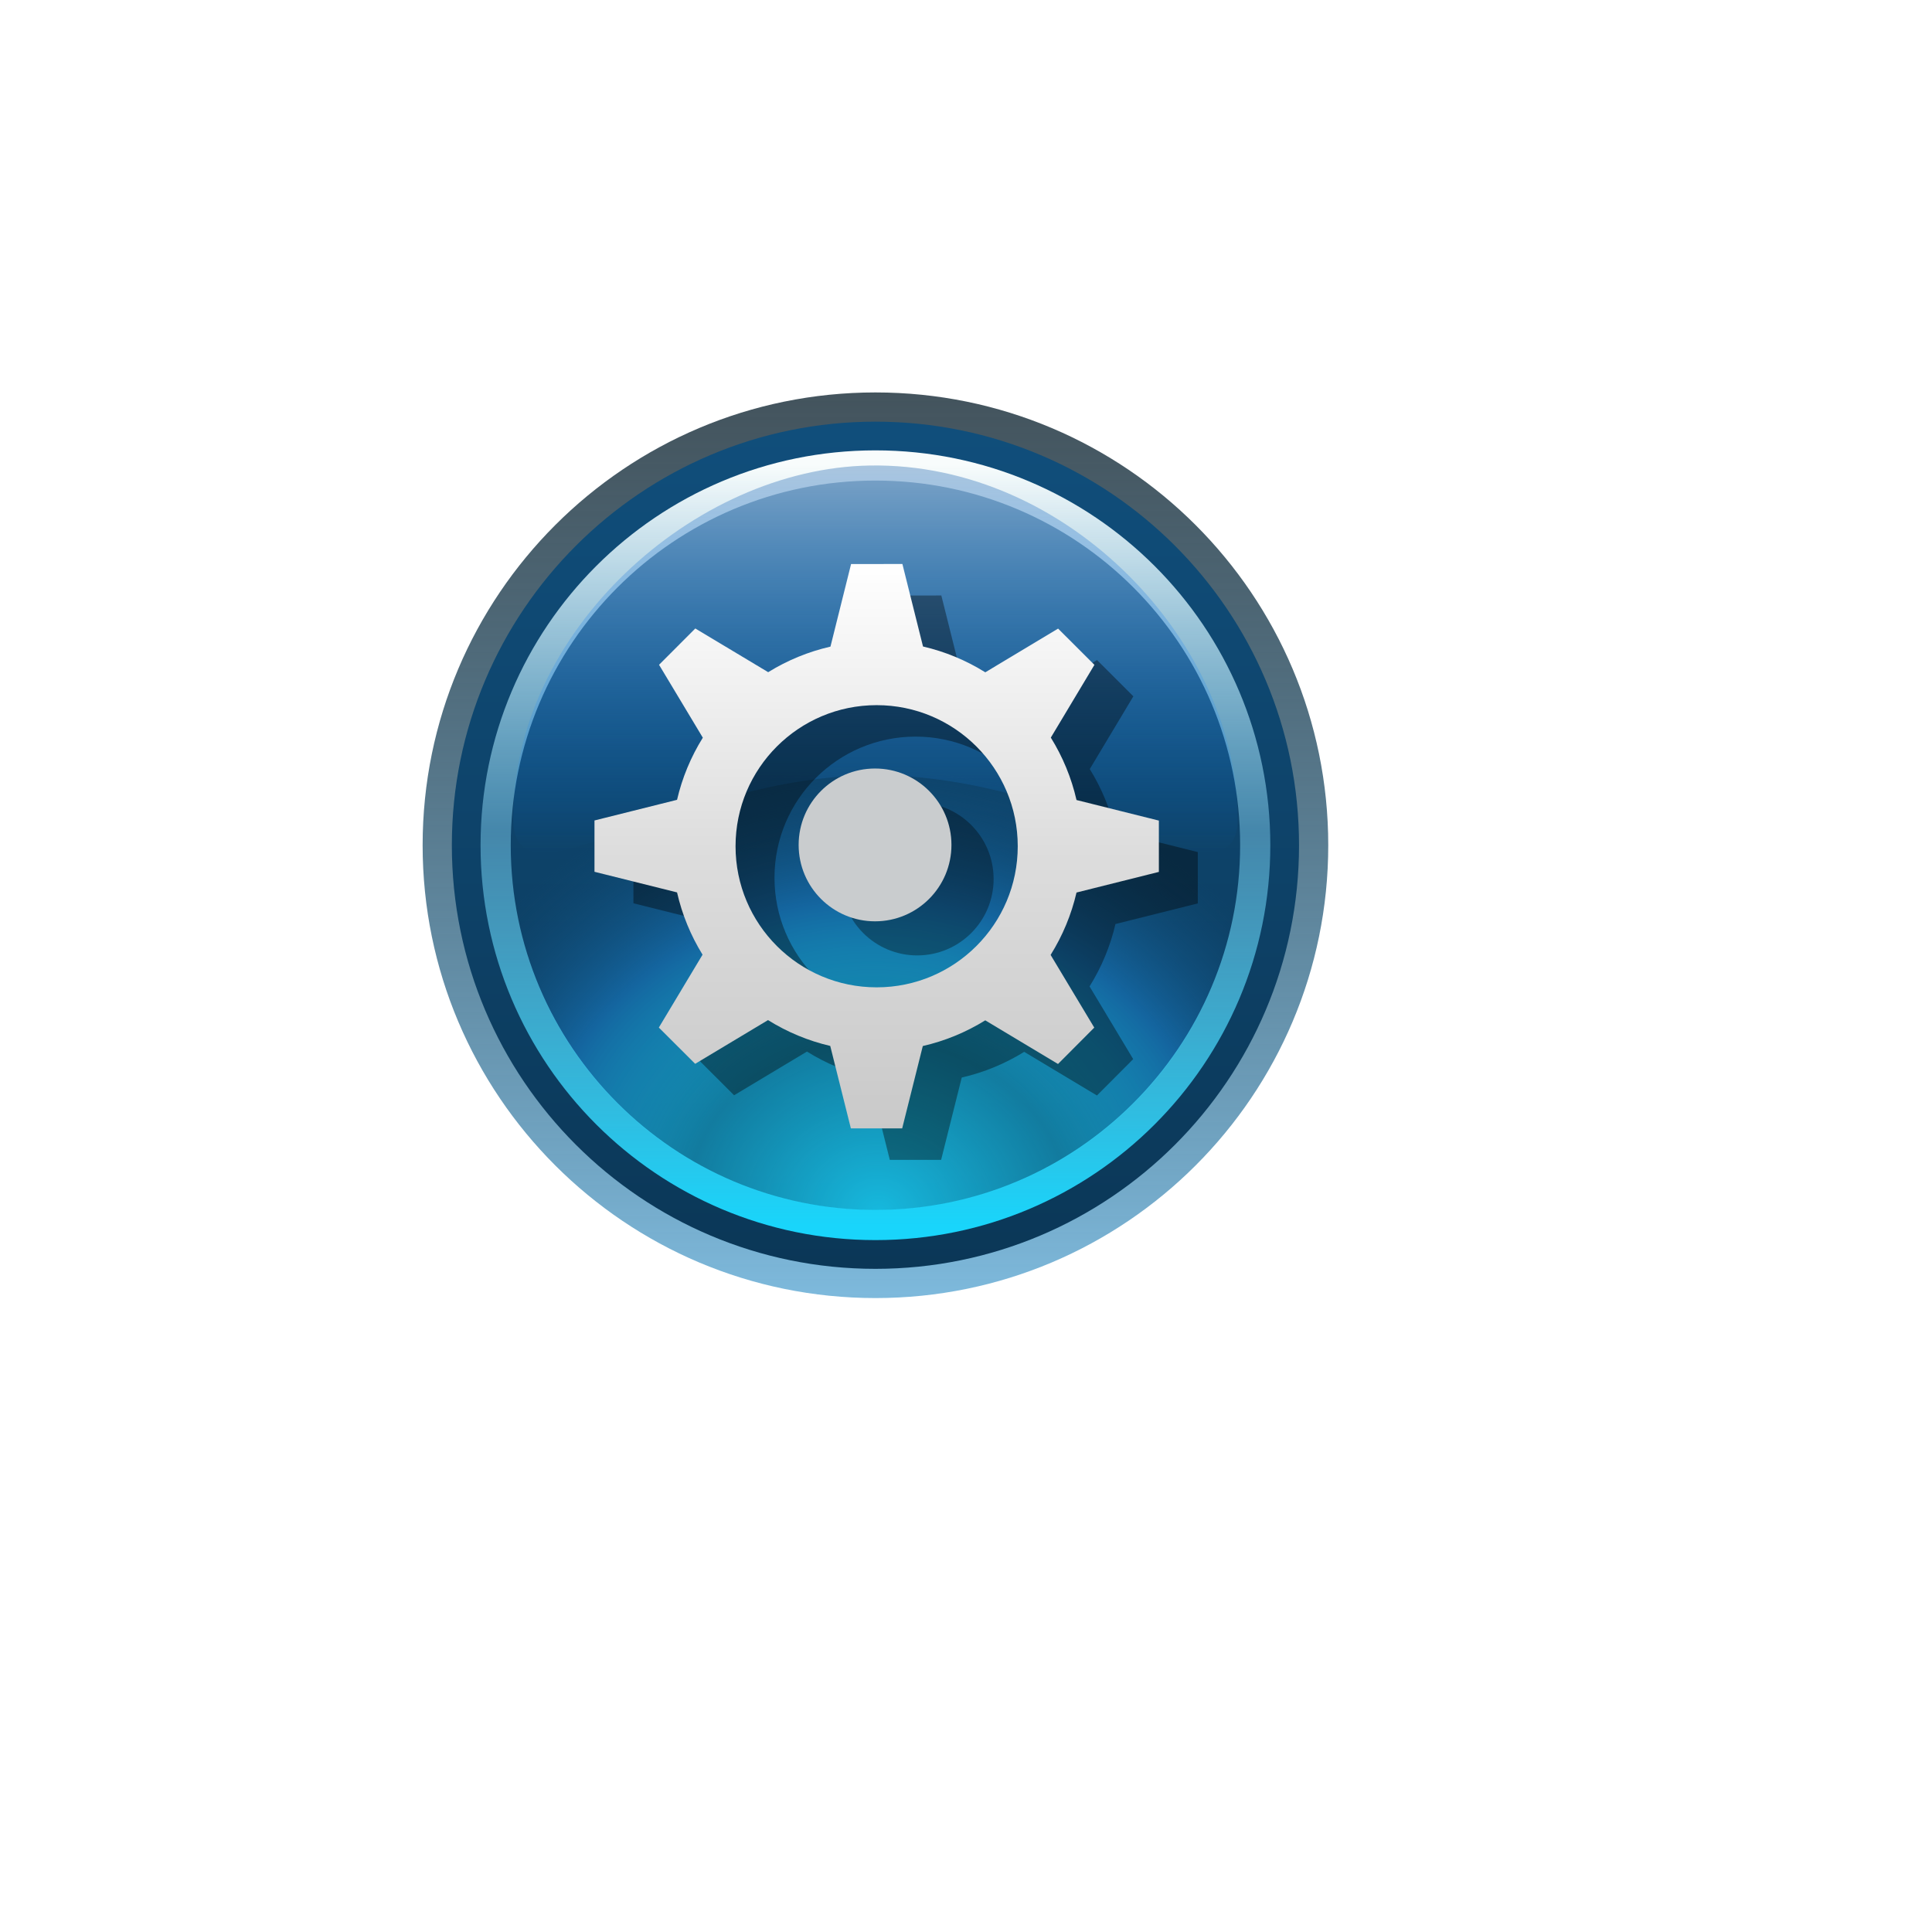
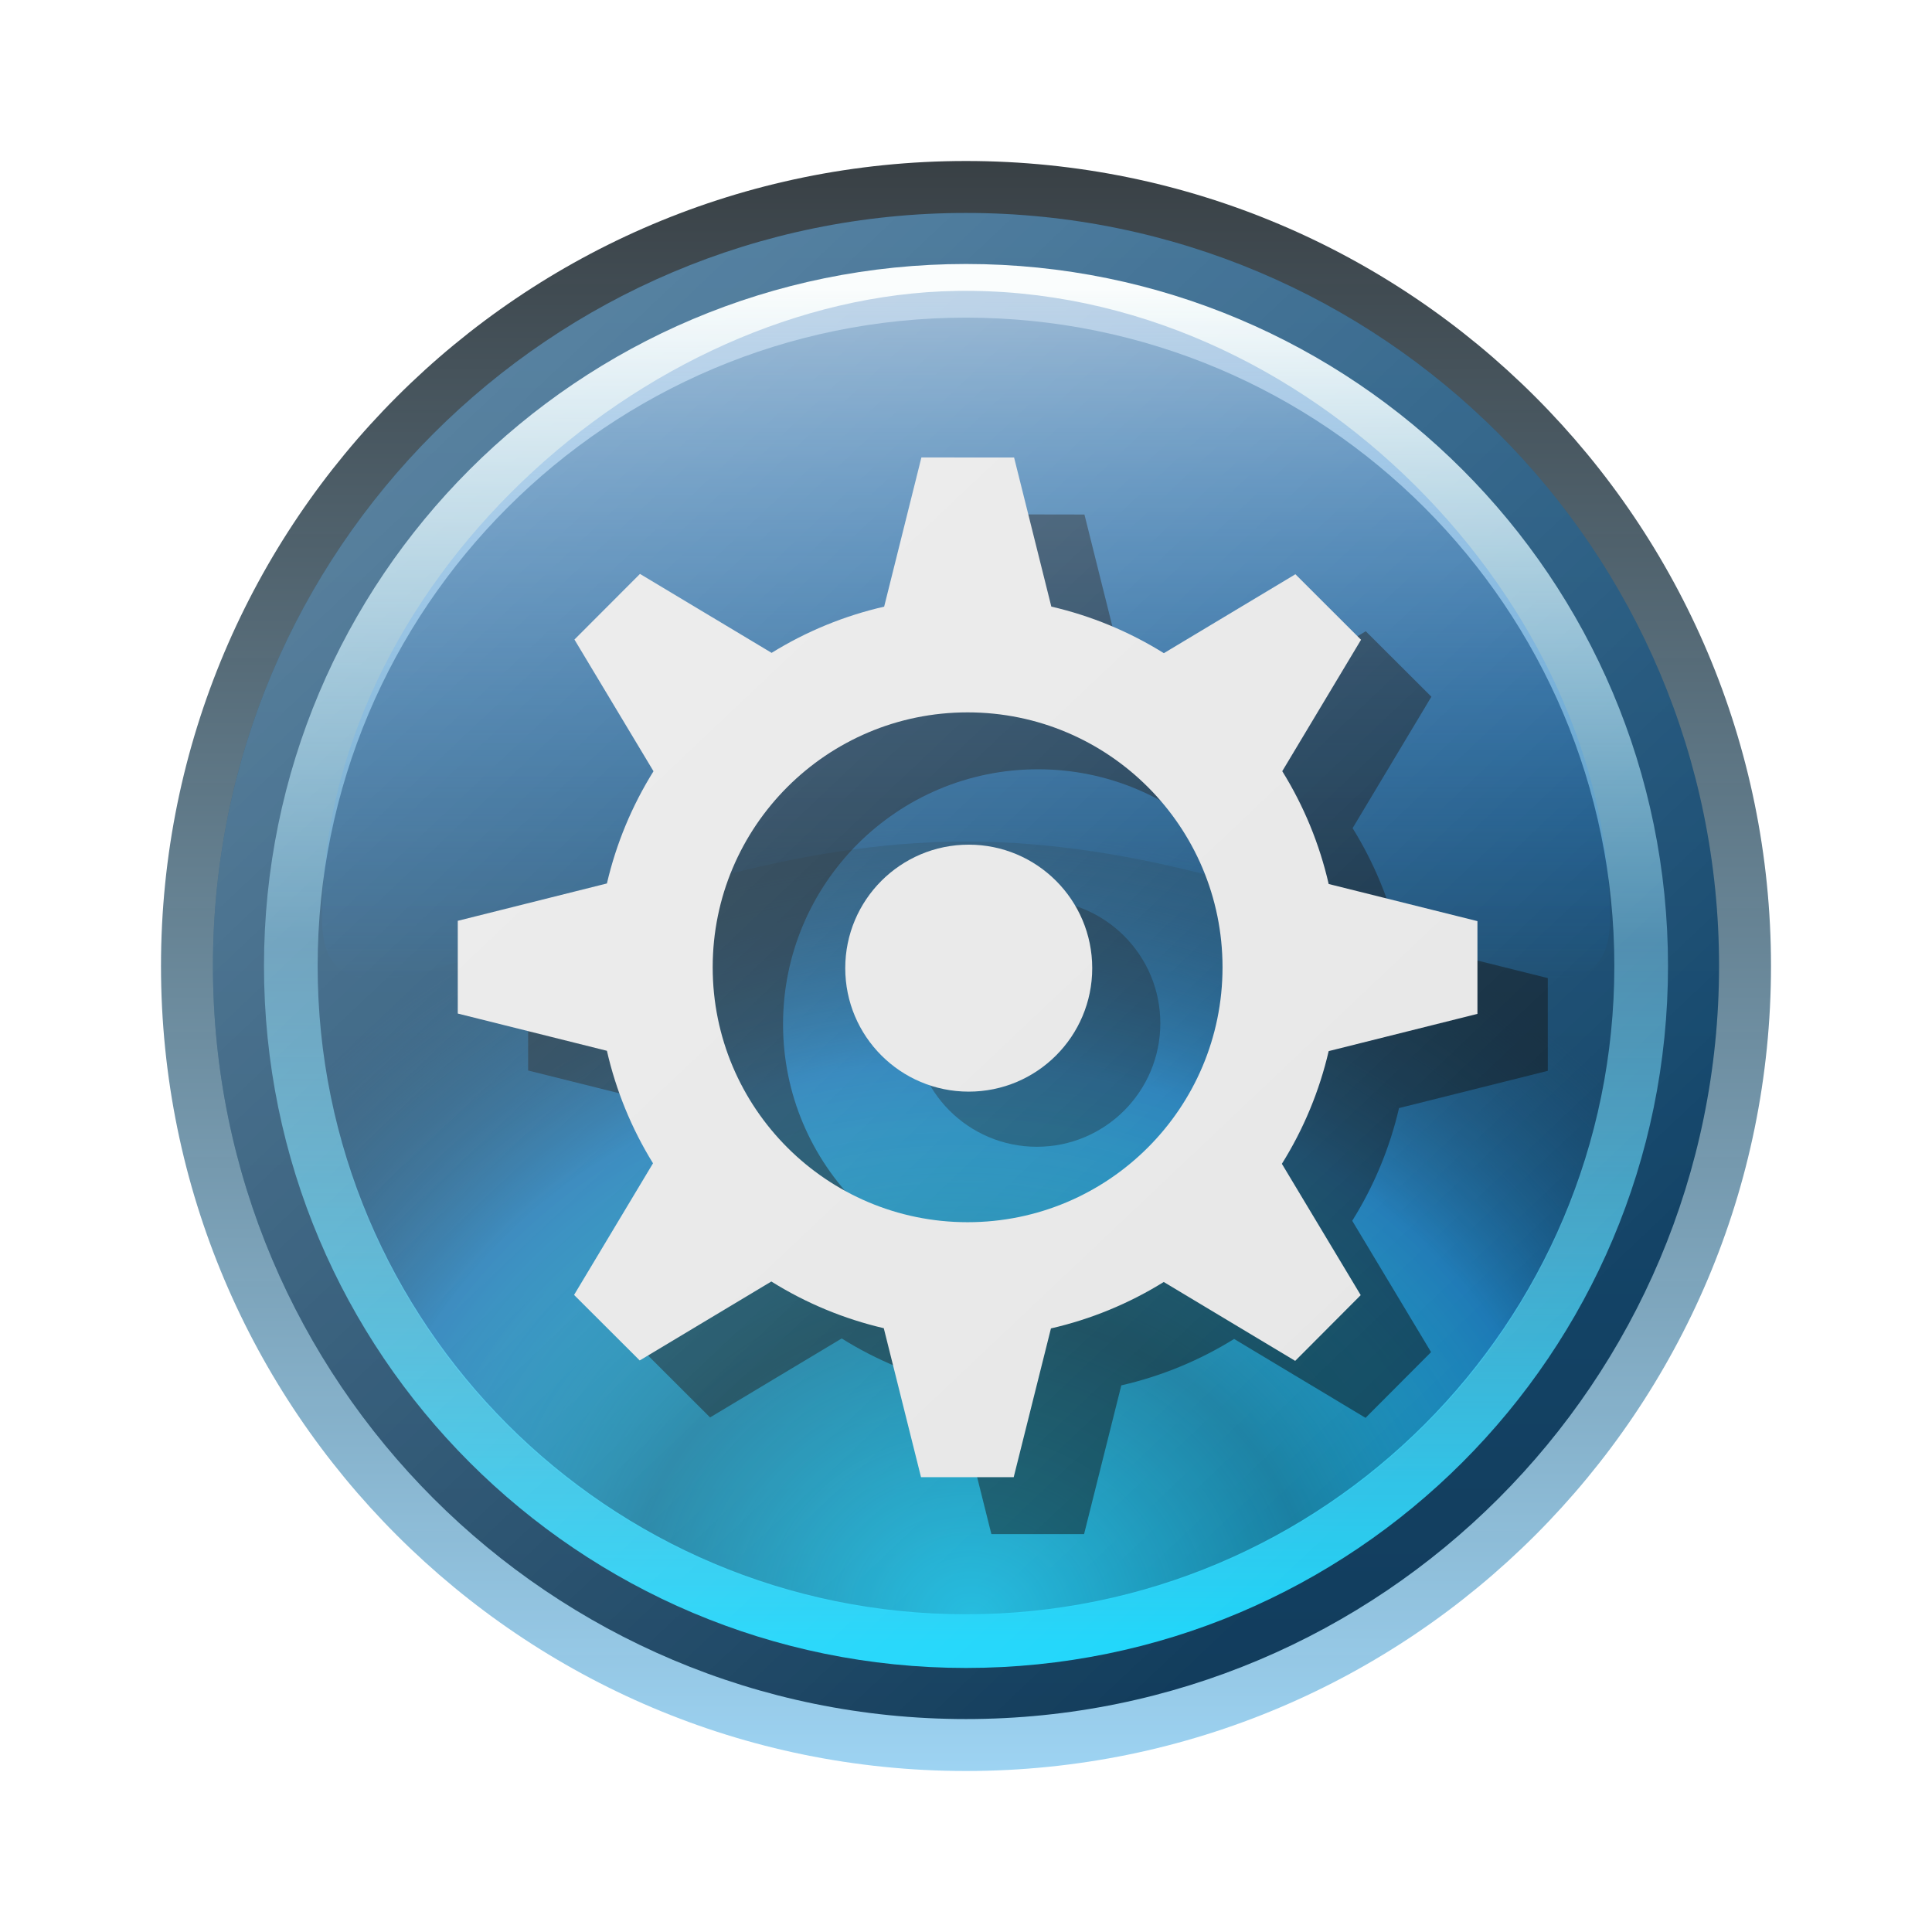
- <svg xmlns="http://www.w3.org/2000/svg" xmlns:xlink="http://www.w3.org/1999/xlink" width="64" height="64" viewBox="0 0 64 64" version="1.1" id="svg8">
+ <svg xmlns="http://www.w3.org/2000/svg" xmlns:xlink="http://www.w3.org/1999/xlink" width="36" height="36" viewBox="0 0 36 36" version="1.1" id="svg8">
  <defs id="defs2">
    <linearGradient id="linearGradient854">
      <stop style="stop-color:#104e7b;stop-opacity:1" offset="0" id="stop849" />
      <stop style="stop-color:#0b3757;stop-opacity:1" offset="1" id="stop852" />
    </linearGradient>
-     <linearGradient id="linearGradient856">
-       <stop style="stop-color:#ffffff;stop-opacity:1;" offset="0" id="stop851" />
-       <stop id="stop868" offset="0.504" style="stop-color:#dddddd;stop-opacity:1;" />
-       <stop style="stop-color:#c9c9c9;stop-opacity:1" offset="1" id="stop854" />
-     </linearGradient>
    <linearGradient id="linearGradient1836">
-       <stop style="stop-color:#7ebadd;stop-opacity:1" offset="0" id="stop1832" />
-       <stop style="stop-color:#0c212d;stop-opacity:0.772" offset="1" id="stop1834" />
+       <stop style="stop-color:#8cccf1;stop-opacity:0.849;" offset="0" id="stop1832" />
+       <stop style="stop-color:#071016;stop-opacity:0.798;" offset="1" id="stop1834" />
    </linearGradient>
    <linearGradient id="linearGradient1763">
      <stop style="stop-color:#f8fcfc;stop-opacity:1" offset="0" id="stop1759" />
      <stop id="stop1769" offset="0.483" style="stop-color:#7ccced;stop-opacity:0.496" />
      <stop style="stop-color:#19d5fb;stop-opacity:1" offset="1" id="stop1761" />
    </linearGradient>
    <radialGradient xlink:href="#linearGradient892" id="radialGradient896" cx="17.281" cy="99.091" fx="17.281" fy="99.091" r="7" gradientTransform="matrix(1.708393,-1.422483,1.6197,1.567821,-245.9046,1042.923)" gradientUnits="userSpaceOnUse" />
    <linearGradient id="linearGradient892">
      <stop style="stop-color:#19d5fb;stop-opacity:0.82" offset="0" id="stop888" />
      <stop id="stop1494" offset="0.388" style="stop-color:#19d5fb;stop-opacity:0.42;" />
-       <stop style="stop-color:#14659f;stop-opacity:1" offset="0.701" id="stop1496" />
+       <stop style="stop-color:#1575b3;stop-opacity:1;" offset="0.701" id="stop1496" />
      <stop style="stop-color:#0f4b75;stop-opacity:0.004" offset="1" id="stop890" />
    </linearGradient>
    <linearGradient xlink:href="#linearGradient1763" id="linearGradient1765" x1="-79.57" y1="1100.246" x2="-79.586" y2="1127.793" gradientUnits="userSpaceOnUse" gradientTransform="matrix(0.9149628,0,0,0.9149628,16.73954,142.2332)" />
    <linearGradient xlink:href="#linearGradient1783" id="linearGradient1785" x1="-79.46" y1="1100.078" x2="-79.46" y2="1114.228" gradientUnits="userSpaceOnUse" gradientTransform="matrix(0.8571429,0,0,0.8984845,12.14286,160.6078)" />
    <linearGradient id="linearGradient1783">
      <stop style="stop-color:#96b8d9;stop-opacity:0.808" offset="0" id="stop1779" />
      <stop style="stop-color:#007ef2;stop-opacity:0.004" offset="1" id="stop1781" />
    </linearGradient>
    <linearGradient xlink:href="#linearGradient1836" id="linearGradient1838" x1="-78.917" y1="1129.677" x2="-78.917" y2="1098.478" gradientUnits="userSpaceOnUse" gradientTransform="matrix(0.9677419,0,0,0.9677419,20.93548,83.43625)" />
-     <linearGradient xlink:href="#linearGradient856" id="linearGradient858" x1="-56" y1="1151.52" x2="-56" y2="1171.52" gradientUnits="userSpaceOnUse" gradientTransform="matrix(0.9407232,0,0,0.9407232,-3.278874,68.88404)" />
    <linearGradient xlink:href="#linearGradient854" id="linearGradient857" x1="-56.06" y1="1147.729" x2="-56.06" y2="1175.502" gradientUnits="userSpaceOnUse" />
+     <linearGradient xlink:href="#linearGradient8053" id="linearGradient8055" x1="-65.107" y1="1150.935" x2="-46.893" y2="1170.194" gradientUnits="userSpaceOnUse" gradientTransform="translate(3.7138672e-6)" />
+     <linearGradient id="linearGradient8053">
+       <stop style="stop-color:#ffffff;stop-opacity:1;" offset="0" id="stop8049" />
+       <stop style="stop-color:#ffffff;stop-opacity:0.092;" offset="1" id="stop8051" />
+     </linearGradient>
  </defs>
  <style id="current-color-scheme" type="text/css">
      .ColorScheme-Text {
      }
      .ColorScheme-Background{
      }
      .ColorScheme-Highlight{
      }
      .ColorScheme-ViewText {
      }
      .ColorScheme-ViewBackground{
      }
      .ColorScheme-ViewHover {
      }
      .ColorScheme-ViewFocus{
      }
      .ColorScheme-ButtonText {
      }
      .ColorScheme-ButtonBackground{
      }
      .ColorScheme-ButtonHover {
      }
      .ColorScheme-ButtonFocus{
      }
    </style>
-   <g id="layer1" transform="translate(85,-1133.52)" style="display:inline">
+   <g id="layer1" transform="translate(73.99995,-1143.52)" style="display:inline">
    <g id="start-here-kde">
-       <rect style="opacity:1;fill:none;fill-opacity:0.237;stroke:none;stroke-width:1;stroke-miterlimit:4;stroke-dasharray:none;stroke-opacity:0.628" id="rect882" width="36" height="36" x="-74" y="1143.52" />
-       <ellipse ry="15" rx="15" style="opacity:1;fill:url(#linearGradient1838);fill-opacity:1;stroke:none;stroke-width:2;stroke-miterlimit:4;stroke-dasharray:none;stroke-opacity:1" id="circle920" cx="-56" cy="1161.52" />
-       <ellipse ry="14.032" rx="14.032" cy="1161.52" cx="-56" id="circle898" style="opacity:1;fill:url(#linearGradient857);fill-opacity:1;stroke:none;stroke-width:2;stroke-miterlimit:4;stroke-dasharray:none;stroke-opacity:1" />
-       <circle r="12.097" cy="1161.52" cx="-56" id="circle886" style="opacity:1;fill:url(#radialGradient896);fill-opacity:1;stroke:none;stroke-width:2;stroke-miterlimit:4;stroke-dasharray:none;stroke-opacity:1" />
-       <path id="path1757" d="M -43.419,1161.52 A 12.581,12.581 0 0 1 -56,1174.1 12.581,12.581 0 0 1 -68.581,1161.52 12.581,12.581 0 0 1 -56,1148.939 a 12.581,12.581 0 0 1 12.581,12.581 z" style="opacity:1;fill:none;fill-opacity:1;stroke:url(#linearGradient1765);stroke-width:1;stroke-linecap:round;stroke-linejoin:round;stroke-miterlimit:4;stroke-dasharray:none;stroke-opacity:1" />
-       <path id="path1775" d="m -44,1160.632 c 0,3.164 -5.373,-1.431 -12,-1.431 -6.627,0 -12,4.643 -12,1.431 0,-6.2 5.997,-11.593 11.811,-11.691 6.602,-0.112 12.189,5.912 12.189,11.691 z" style="opacity:1;fill:url(#linearGradient1785);fill-opacity:1;stroke:none;stroke-width:0.5;stroke-linecap:round;stroke-linejoin:round;stroke-miterlimit:4;stroke-dasharray:none;stroke-opacity:1" />
+       <rect style="fill:none;fill-opacity:0.237;stroke:none;stroke-width:1;stroke-miterlimit:4;stroke-dasharray:none;stroke-opacity:0.628" id="rect882" width="36" height="36" x="-74" y="1143.52" />
+       <ellipse ry="15" rx="15" style="fill:url(#linearGradient1838);fill-opacity:1;stroke:none;stroke-width:2;stroke-miterlimit:4;stroke-dasharray:none;stroke-opacity:1" id="circle920" cx="-56" cy="1161.52" />
+       <ellipse ry="14.032" rx="14.032" cy="1161.52" cx="-56" id="circle898" style="fill:url(#linearGradient857);fill-opacity:1;stroke:none;stroke-width:2;stroke-miterlimit:4;stroke-dasharray:none;stroke-opacity:1" />
+       <circle r="12.097" cy="1161.52" cx="-56" id="circle886" style="fill:url(#radialGradient896);fill-opacity:1;stroke:none;stroke-width:2;stroke-miterlimit:4;stroke-dasharray:none;stroke-opacity:1" />
+       <path id="path1757" d="M -43.419,1161.52 A 12.581,12.581 0 0 1 -56,1174.1 12.581,12.581 0 0 1 -68.581,1161.52 12.581,12.581 0 0 1 -56,1148.939 a 12.581,12.581 0 0 1 12.581,12.581 z" style="fill:none;fill-opacity:1;stroke:url(#linearGradient1765);stroke-width:1;stroke-linecap:round;stroke-linejoin:round;stroke-miterlimit:4;stroke-dasharray:none;stroke-opacity:1" />
+       <path id="path1775" d="m -44,1160.632 c 0,3.164 -5.373,-1.431 -12,-1.431 -6.627,0 -12,4.643 -12,1.431 0,-6.2 5.997,-11.593 11.811,-11.691 6.602,-0.112 12.189,5.912 12.189,11.691 z" style="fill:url(#linearGradient1785);fill-opacity:1;stroke:none;stroke-width:0.5;stroke-linecap:round;stroke-linejoin:round;stroke-miterlimit:4;stroke-dasharray:none;stroke-opacity:1" />
      <g style="fill:#000000;fill-opacity:0.429" transform="translate(1.417969,1.146397)" id="g913">
-         <path id="path909" d="m -56.935,1152.101 -0.683,2.735 a 6.8,6.8 0 0 0 -2.063,0.847 l -2.414,-1.448 -1.201,1.203 1.45,2.416 a 6.8,6.8 0 0 0 -0.854,2.058 l -2.735,0.684 v 1.7 l 2.735,0.683 a 6.8,6.8 0 0 0 0.845,2.063 l -1.448,2.413 1.203,1.201 2.414,-1.448 a 6.8,6.8 0 0 0 2.061,0.856 l 0.683,2.732 h 1.7 l 0.683,-2.728 a 6.8,6.8 0 0 0 2.069,-0.851 l 2.41,1.446 1.201,-1.205 -1.446,-2.408 a 6.8,6.8 0 0 0 0.858,-2.067 l 2.728,-0.683 v -1.7 l -2.728,-0.681 a 6.8,6.8 0 0 0 -0.851,-2.069 l 1.444,-2.41 -1.203,-1.201 -2.412,1.448 a 6.8,6.8 0 0 0 -2.063,-0.854 l -0.683,-2.733 z m 0.847,4.674 a 4.674,4.674 0 0 1 4.674,4.674 4.674,4.674 0 0 1 -4.674,4.674 4.674,4.674 0 0 1 -4.674,-4.674 4.674,4.674 0 0 1 4.674,-4.674 z" style="opacity:1;fill:#000000;fill-opacity:0.376;stroke:none;stroke-width:1.881;stroke-linecap:round;stroke-linejoin:round;stroke-miterlimit:4;stroke-dasharray:none;stroke-opacity:1" />
-         <circle r="2.531" style="opacity:0.9;fill:#000000;fill-opacity:0.376;stroke:none;stroke-width:1.019;stroke-linecap:round;stroke-linejoin:round;stroke-miterlimit:4;stroke-dasharray:none;stroke-opacity:1" id="circle911" cx="-56.034" cy="1161.492" />
+         <path id="path909" d="m -56.938,1151.958 -0.694,2.78 a 6.91,6.91 0 0 0 -2.097,0.861 l -2.453,-1.471 -1.221,1.223 1.473,2.455 a 6.91,6.91 0 0 0 -0.868,2.091 l -2.779,0.696 v 1.728 l 2.779,0.694 a 6.91,6.91 0 0 0 0.859,2.096 l -1.471,2.453 1.223,1.221 2.453,-1.471 a 6.91,6.91 0 0 0 2.095,0.87 l 0.694,2.776 h 1.727 l 0.694,-2.772 a 6.91,6.91 0 0 0 2.102,-0.865 l 2.449,1.47 1.221,-1.225 -1.469,-2.447 a 6.91,6.91 0 0 0 0.872,-2.1 l 2.772,-0.694 v -1.728 l -2.772,-0.692 a 6.91,6.91 0 0 0 -0.865,-2.102 l 1.468,-2.449 -1.223,-1.22 -2.451,1.471 a 6.91,6.91 0 0 0 -2.097,-0.868 l -0.694,-2.778 z m 0.861,4.75 a 4.75,4.75 0 0 1 4.75,4.75 4.75,4.75 0 0 1 -4.75,4.75 4.75,4.75 0 0 1 -4.75,-4.75 4.75,4.75 0 0 1 4.75,-4.75 z" style="opacity:1;fill:#000000;fill-opacity:0.47;stroke:none;stroke-width:1.912;stroke-linecap:round;stroke-linejoin:round;stroke-miterlimit:4;stroke-dasharray:none;stroke-opacity:1" />
+         <circle r="2.301" style="opacity:0.9;fill:#000000;fill-opacity:0.376;stroke:none;stroke-width:0.926;stroke-linecap:round;stroke-linejoin:round;stroke-miterlimit:4;stroke-dasharray:none;stroke-opacity:1" id="circle911" cx="-56.098" cy="1161.441" />
      </g>
-       <path id="path2007" d="m -56.807,1152.205 -0.683,2.735 a 6.8,6.8 0 0 0 -2.063,0.847 l -2.414,-1.448 -1.201,1.203 1.45,2.415 a 6.8,6.8 0 0 0 -0.854,2.058 l -2.735,0.684 v 1.7 l 2.735,0.683 a 6.8,6.8 0 0 0 0.845,2.063 l -1.448,2.414 1.203,1.201 2.414,-1.448 a 6.8,6.8 0 0 0 2.061,0.856 l 0.683,2.731 h 1.7 l 0.683,-2.728 a 6.8,6.8 0 0 0 2.069,-0.851 l 2.41,1.446 1.201,-1.205 -1.446,-2.408 a 6.8,6.8 0 0 0 0.858,-2.067 l 2.728,-0.683 v -1.7 l -2.728,-0.681 a 6.8,6.8 0 0 0 -0.851,-2.068 l 1.444,-2.41 -1.203,-1.201 -2.412,1.448 a 6.8,6.8 0 0 0 -2.063,-0.855 l -0.683,-2.733 z m 0.847,4.674 a 4.674,4.674 0 0 1 4.674,4.674 4.674,4.674 0 0 1 -4.674,4.674 4.674,4.674 0 0 1 -4.674,-4.674 4.674,4.674 0 0 1 4.674,-4.674 z" style="opacity:1;fill:url(#linearGradient858);fill-opacity:1;stroke:none;stroke-width:1.881;stroke-linecap:round;stroke-linejoin:round;stroke-miterlimit:4;stroke-dasharray:none;stroke-opacity:1" />
-       <circle r="2.531" style="opacity:1;fill:#c9ccce;fill-opacity:1;stroke:none;stroke-width:1.019;stroke-linecap:round;stroke-linejoin:round;stroke-miterlimit:4;stroke-dasharray:none;stroke-opacity:1" id="circle1868" cx="-56.013" cy="1161.509" />
+       <path id="path2007" d="m -56.831,1152.044 -0.694,2.78 a 6.91,6.91 0 0 0 -2.097,0.861 l -2.453,-1.471 -1.221,1.223 1.473,2.454 a 6.91,6.91 0 0 0 -0.868,2.091 l -2.779,0.696 v 1.728 l 2.779,0.694 a 6.91,6.91 0 0 0 0.859,2.096 l -1.471,2.453 1.223,1.221 2.453,-1.471 a 6.91,6.91 0 0 0 2.095,0.87 l 0.694,2.776 h 1.727 l 0.694,-2.772 a 6.91,6.91 0 0 0 2.102,-0.865 l 2.449,1.47 1.221,-1.225 -1.469,-2.447 a 6.91,6.91 0 0 0 0.872,-2.1 l 2.772,-0.694 v -1.728 l -2.772,-0.692 a 6.91,6.91 0 0 0 -0.865,-2.102 l 1.468,-2.449 -1.223,-1.221 -2.451,1.471 a 6.91,6.91 0 0 0 -2.097,-0.868 l -0.694,-2.778 z m 0.861,4.75 a 4.75,4.75 0 0 1 4.75,4.75 4.75,4.75 0 0 1 -4.75,4.75 4.75,4.75 0 0 1 -4.75,-4.75 4.75,4.75 0 0 1 4.75,-4.75 z" style="fill:#e6e6e6;fill-opacity:1;stroke:none;stroke-width:1.912;stroke-linecap:round;stroke-linejoin:round;stroke-miterlimit:4;stroke-dasharray:none;stroke-opacity:1" />
+       <circle r="2.301" style="fill:#e6e6e6;fill-opacity:1;stroke:none;stroke-width:0.926;stroke-linecap:round;stroke-linejoin:round;stroke-miterlimit:4;stroke-dasharray:none;stroke-opacity:1" id="circle1868" cx="-55.949" cy="1161.56" />
+       <ellipse ry="14.032" rx="14.032" cy="1161.52" cx="-56" id="ellipse8047" style="display:inline;opacity:0.3;fill:url(#linearGradient8055);fill-opacity:1;stroke:none;stroke-width:2;stroke-miterlimit:4;stroke-dasharray:none;stroke-opacity:1" />
    </g>
  </g>
</svg>
